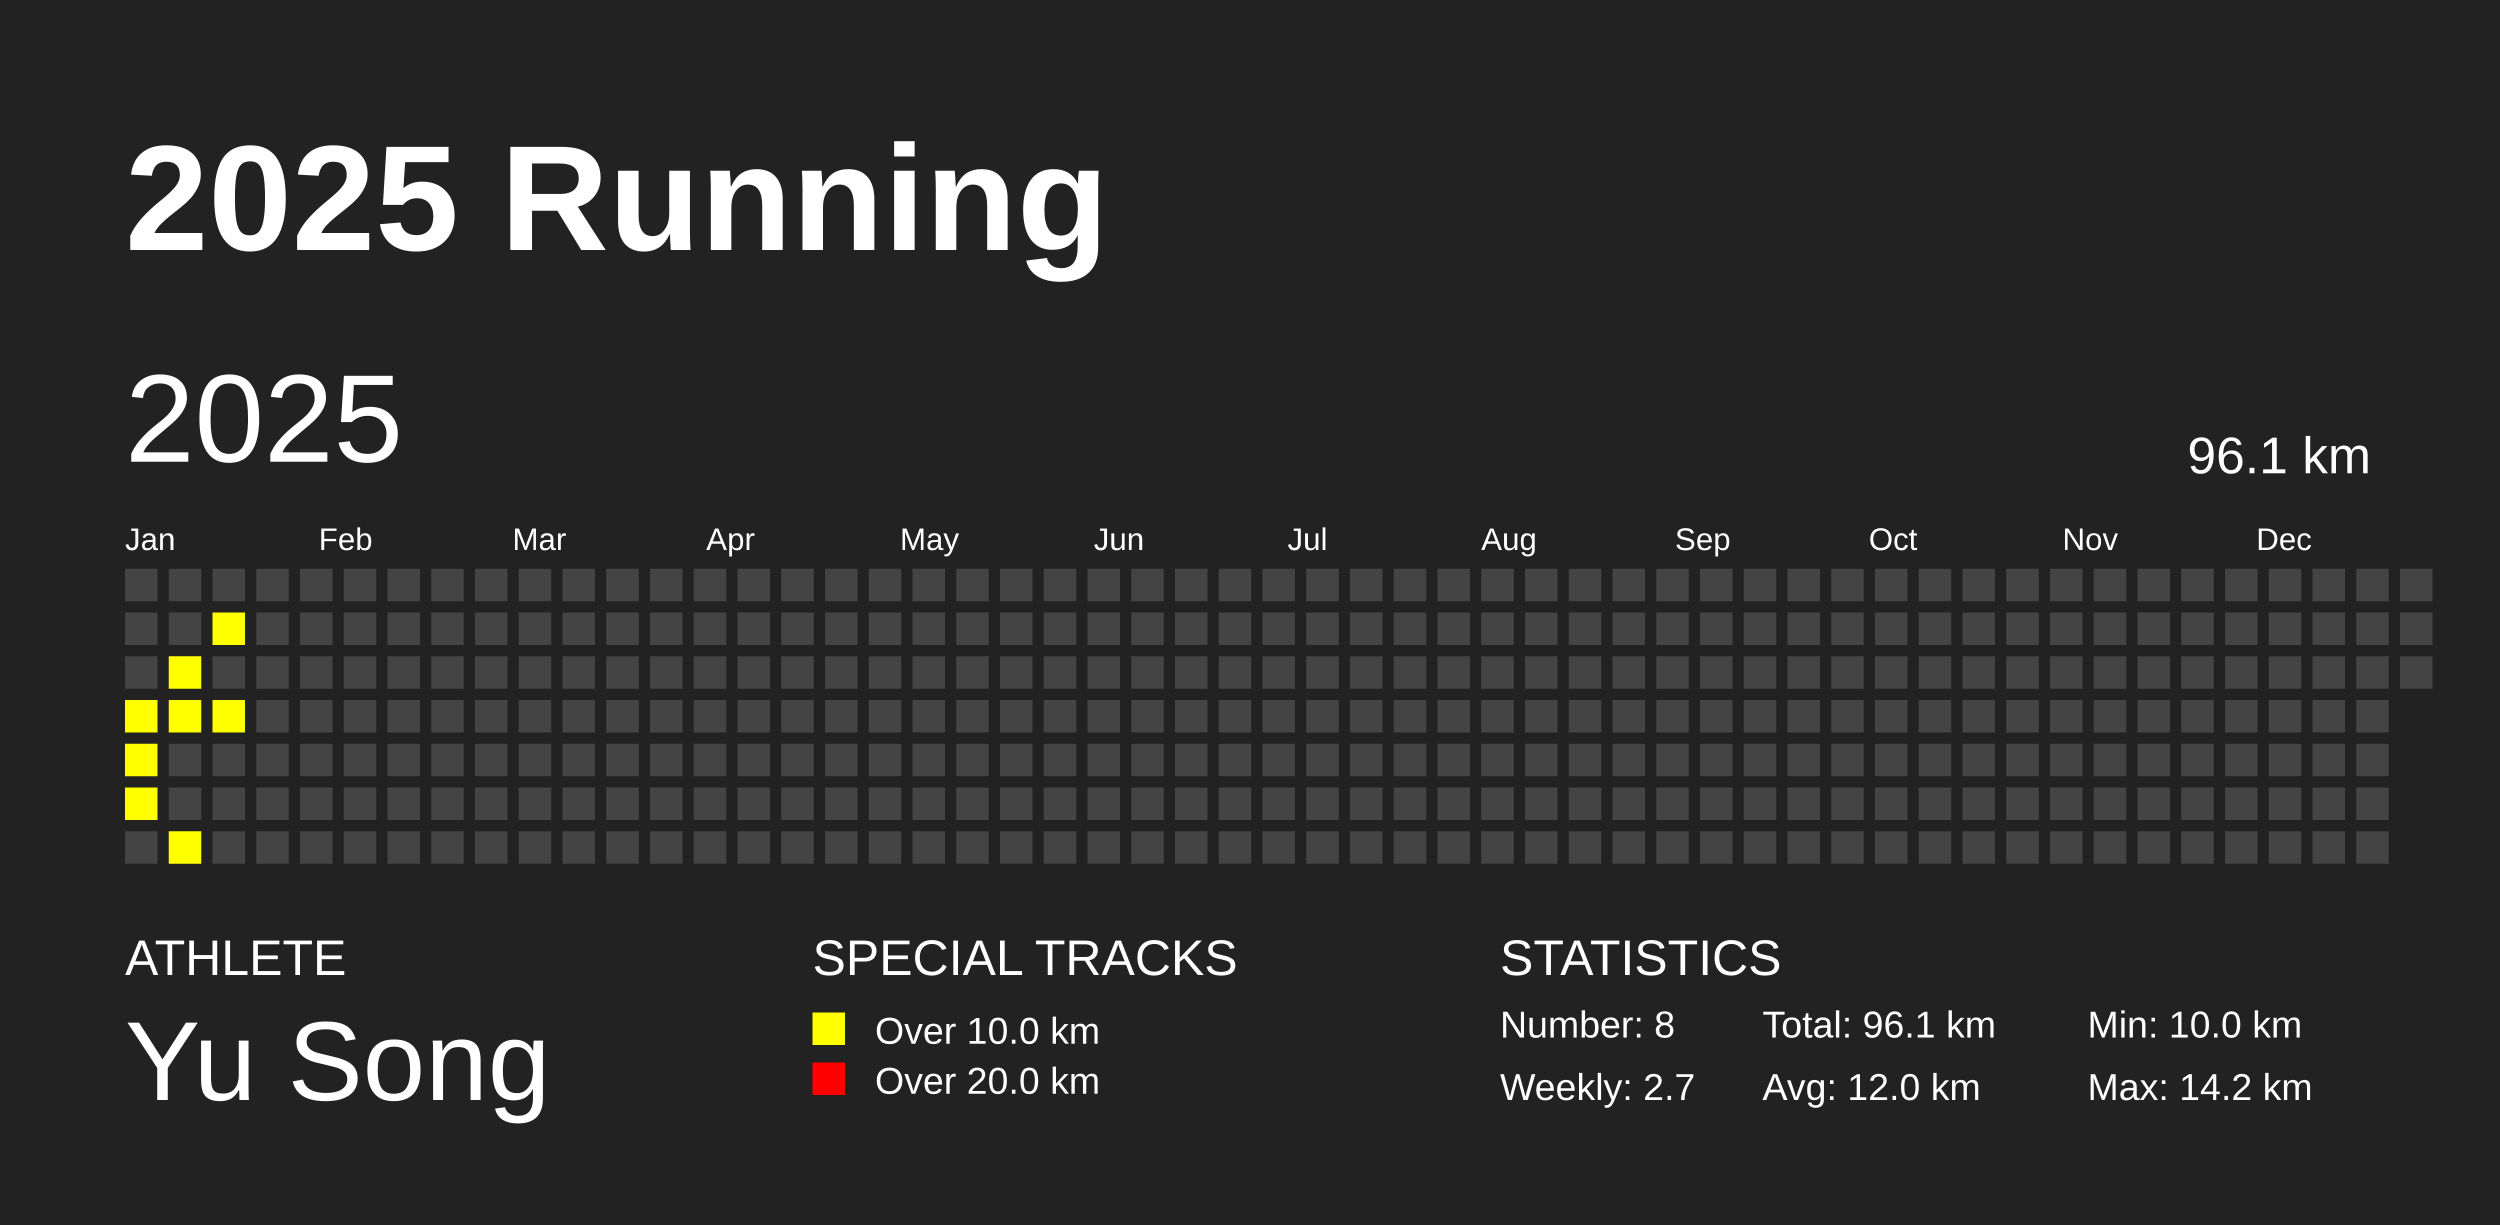
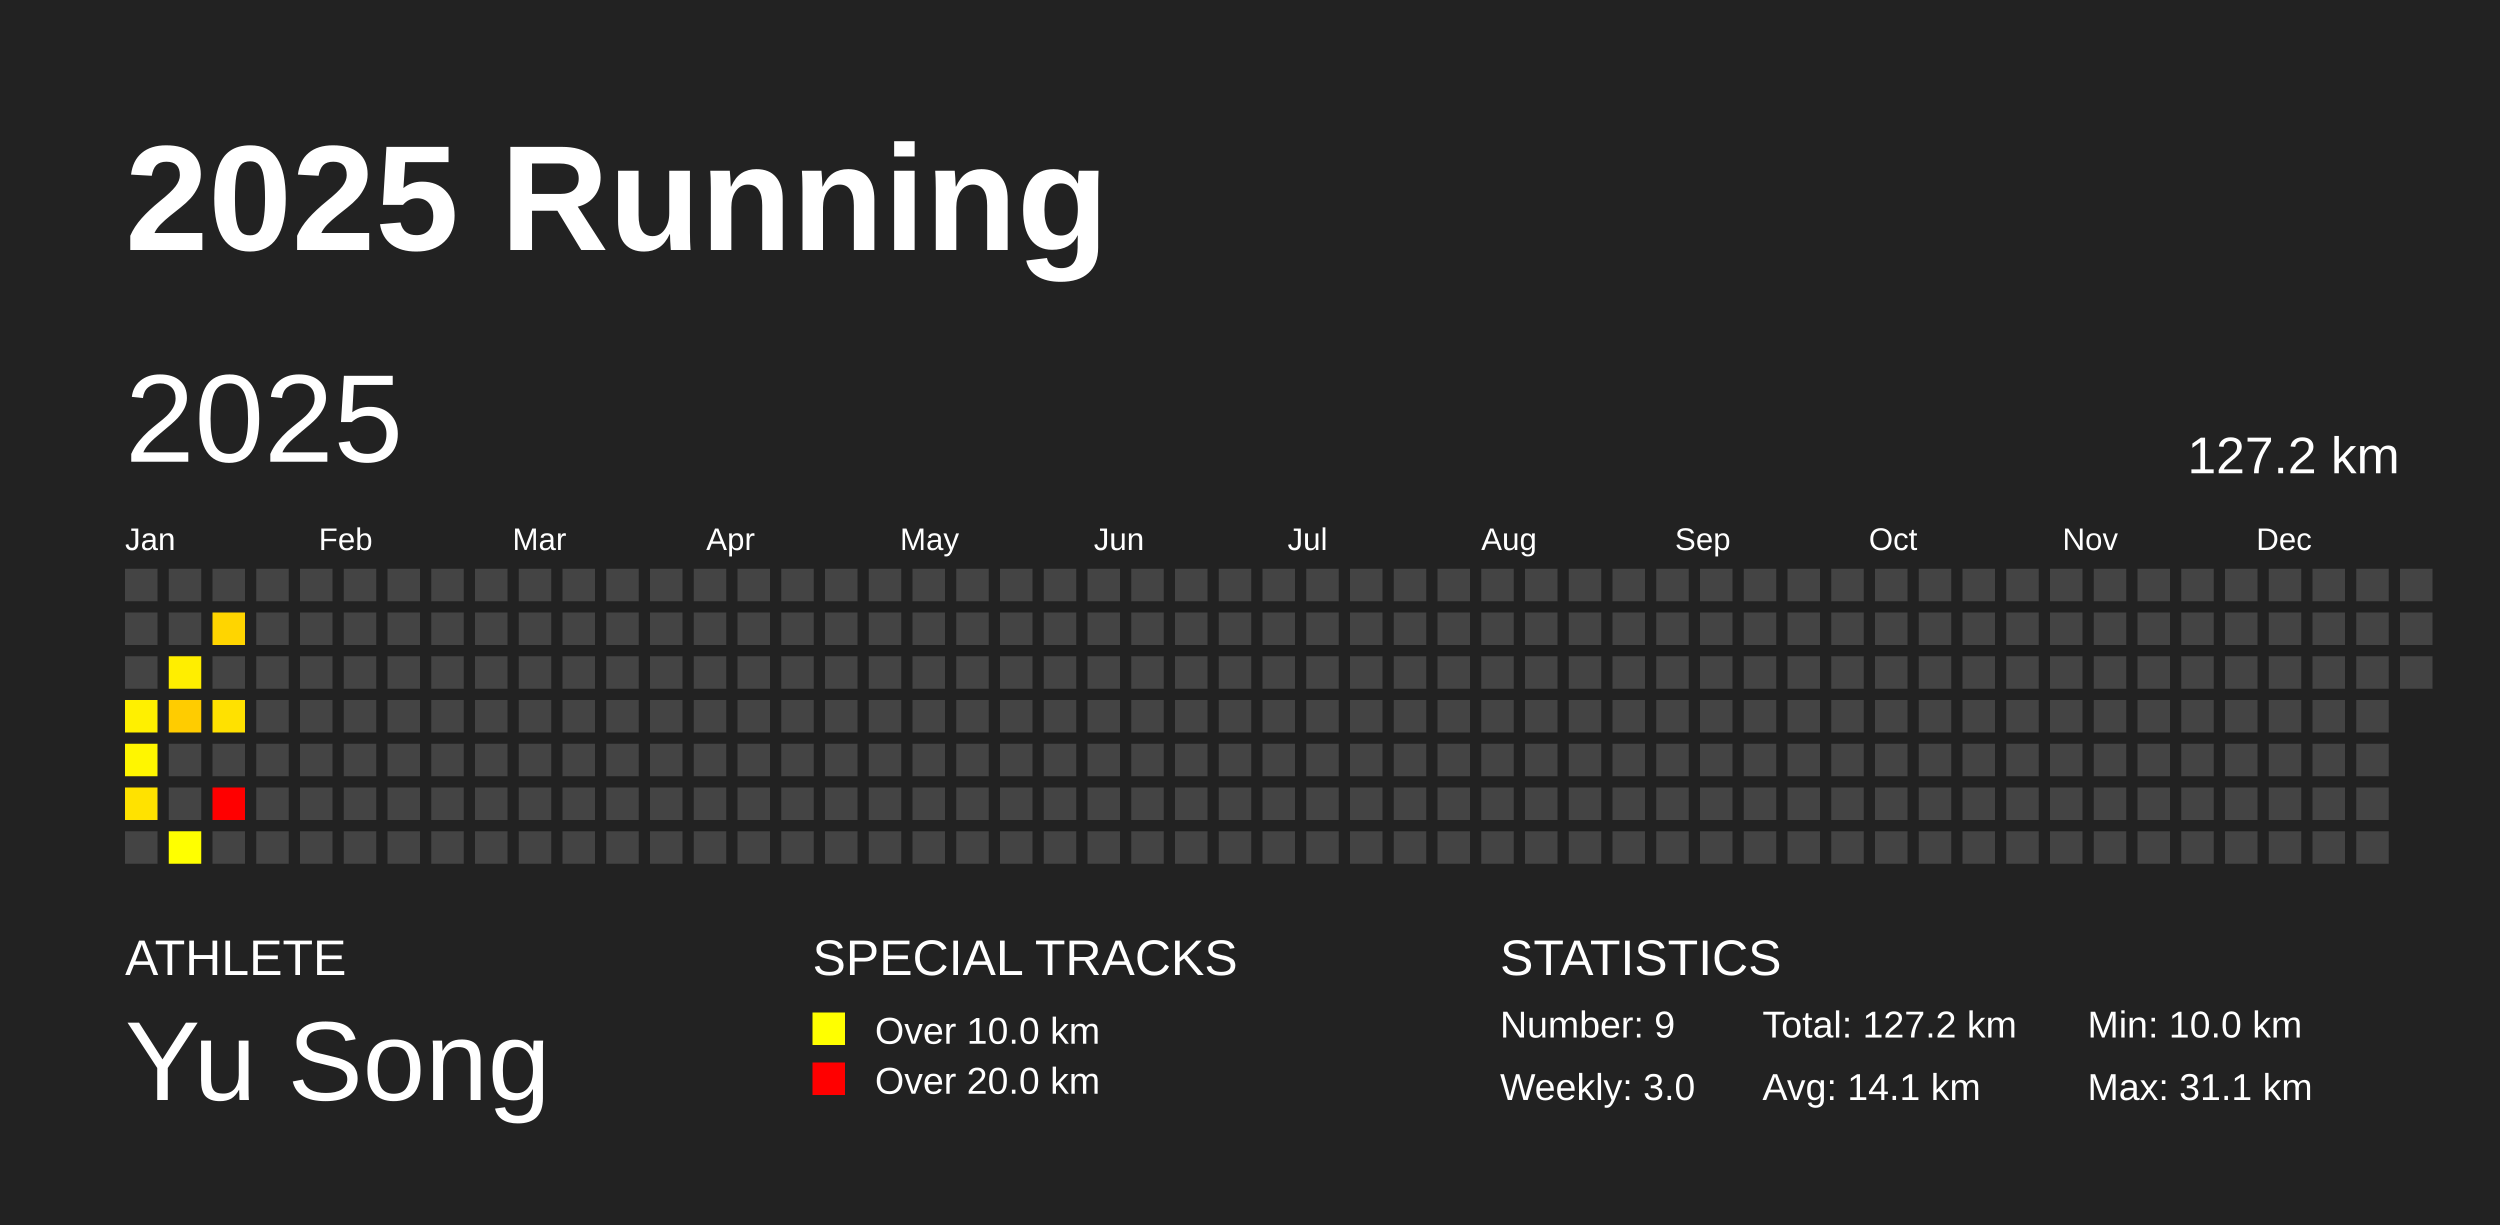
<svg xmlns="http://www.w3.org/2000/svg" baseProfile="full" height="98mm" version="1.1" viewBox="0,0,200,98" width="200mm">
  <defs />
  <rect fill="#222222" height="98" width="200" x="0" y="0" />
  <text fill="#FFFFFF" style="font-size:12px; font-family:Arial; font-weight:bold;" x="10" y="20">2025 Running</text>
  <text fill="#FFFFFF" style="font-size:4px; font-family:Arial" x="10" y="78">ATHLETE</text>
  <text fill="#FFFFFF" style="font-size:9px; font-family:Arial" x="10" y="88">Yu Song</text>
  <text fill="#FFFFFF" style="font-size:4px; font-family:Arial" x="65" y="78">SPECIAL TRACKS</text>
  <rect fill="yellow" height="2.6" width="2.6" x="65" y="81" />
  <text fill="#FFFFFF" style="font-size:3px; font-family:Arial" x="70" y="83.5">Over 10.0 km</text>
  <rect fill="red" height="2.6" width="2.6" x="65" y="85" />
  <text fill="#FFFFFF" style="font-size:3px; font-family:Arial" x="70" y="87.5">Over 20.0 km</text>
  <text fill="#FFFFFF" style="font-size:4px; font-family:Arial" x="120" y="78">STATISTICS</text>
-   <text fill="#FFFFFF" style="font-size:3px; font-family:Arial" x="120" y="83">Number: 8</text>
-   <text fill="#FFFFFF" style="font-size:3px; font-family:Arial" x="120" y="88">Weekly: 2.7</text>
-   <text fill="#FFFFFF" style="font-size:3px; font-family:Arial" x="141" y="83">Total: 96.1 km</text>
-   <text fill="#FFFFFF" style="font-size:3px; font-family:Arial" x="141" y="88">Avg: 12.0 km</text>
+   <text fill="#FFFFFF" style="font-size:3px; font-family:Arial" x="120" y="83">Number: 9</text>
+   <text fill="#FFFFFF" style="font-size:3px; font-family:Arial" x="120" y="88">Weekly: 3.0</text>
+   <text fill="#FFFFFF" style="font-size:3px; font-family:Arial" x="141" y="83">Total: 127.2 km</text>
+   <text fill="#FFFFFF" style="font-size:3px; font-family:Arial" x="141" y="88">Avg: 14.1 km</text>
  <text fill="#FFFFFF" style="font-size:3px; font-family:Arial" x="167" y="83">Min: 10.0 km</text>
-   <text fill="#FFFFFF" style="font-size:3px; font-family:Arial" x="167" y="88">Max: 14.2 km</text>
+   <text fill="#FFFFFF" style="font-size:3px; font-family:Arial" x="167" y="88">Max: 31.1 km</text>
  <text dominant-baseline="hanging" fill="#FFFFFF" style="font-size:10.0px; font-family:Arial;" x="10" y="30">2025</text>
-   <text dominant-baseline="hanging" fill="#FFFFFF" style="font-size:4.125px; font-family:Arial;" x="175" y="35">96.1 km</text>
+   <text dominant-baseline="hanging" fill="#FFFFFF" style="font-size:4.125px; font-family:Arial;" x="175" y="35">127.2 km</text>
  <text fill="#FFFFFF" style="font-size:2.5px; font-family:Arial" x="10.0" y="44">Jan</text>
  <text fill="#FFFFFF" style="font-size:2.5px; font-family:Arial" x="25.5" y="44">Feb</text>
  <text fill="#FFFFFF" style="font-size:2.5px; font-family:Arial" x="41.0" y="44">Mar</text>
  <text fill="#FFFFFF" style="font-size:2.5px; font-family:Arial" x="56.5" y="44">Apr</text>
  <text fill="#FFFFFF" style="font-size:2.5px; font-family:Arial" x="72.0" y="44">May</text>
  <text fill="#FFFFFF" style="font-size:2.5px; font-family:Arial" x="87.5" y="44">Jun</text>
  <text fill="#FFFFFF" style="font-size:2.5px; font-family:Arial" x="103.0" y="44">Jul</text>
  <text fill="#FFFFFF" style="font-size:2.5px; font-family:Arial" x="118.5" y="44">Aug</text>
  <text fill="#FFFFFF" style="font-size:2.5px; font-family:Arial" x="134.0" y="44">Sep</text>
  <text fill="#FFFFFF" style="font-size:2.5px; font-family:Arial" x="149.5" y="44">Oct</text>
  <text fill="#FFFFFF" style="font-size:2.5px; font-family:Arial" x="165.0" y="44">Nov</text>
  <text fill="#FFFFFF" style="font-size:2.5px; font-family:Arial" x="180.5" y="44">Dec</text>
  <rect fill="#444444" height="2.6" width="2.6" x="10.0" y="45.5" />
  <rect fill="#444444" height="2.6" width="2.6" x="10.0" y="49.0" />
  <rect fill="#444444" height="2.6" width="2.6" x="10.0" y="52.5" />
-   <rect fill="yellow" height="2.6" width="2.6" x="10.0" y="56.0" />
-   <rect fill="yellow" height="2.6" width="2.6" x="10.0" y="59.5" />
-   <rect fill="yellow" height="2.6" width="2.6" x="10.0" y="63.0" />
+   <rect fill="#fff000" height="2.6" width="2.6" x="10.0" y="56.0" />
+   <rect fill="#fff600" height="2.6" width="2.6" x="10.0" y="59.5" />
+   <rect fill="#ffe200" height="2.6" width="2.6" x="10.0" y="63.0" />
  <rect fill="#444444" height="2.6" width="2.6" x="10.0" y="66.5" />
  <rect fill="#444444" height="2.6" width="2.6" x="13.5" y="45.5" />
  <rect fill="#444444" height="2.6" width="2.6" x="13.5" y="49.0" />
-   <rect fill="yellow" height="2.6" width="2.6" x="13.5" y="52.5" />
-   <rect fill="yellow" height="2.6" width="2.6" x="13.5" y="56.0" />
+   <rect fill="#ffee00" height="2.6" width="2.6" x="13.5" y="52.5" />
+   <rect fill="#ffcc00" height="2.6" width="2.6" x="13.5" y="56.0" />
  <rect fill="#444444" height="2.6" width="2.6" x="13.5" y="59.5" />
  <rect fill="#444444" height="2.6" width="2.6" x="13.5" y="63.0" />
-   <rect fill="yellow" height="2.6" width="2.6" x="13.5" y="66.5" />
+   <rect fill="#ffff00" height="2.6" width="2.6" x="13.5" y="66.5" />
  <rect fill="#444444" height="2.6" width="2.6" x="17.0" y="45.5" />
-   <rect fill="yellow" height="2.6" width="2.6" x="17.0" y="49.0" />
+   <rect fill="#ffd500" height="2.6" width="2.6" x="17.0" y="49.0" />
  <rect fill="#444444" height="2.6" width="2.6" x="17.0" y="52.5" />
-   <rect fill="yellow" height="2.6" width="2.6" x="17.0" y="56.0" />
+   <rect fill="#ffe100" height="2.6" width="2.6" x="17.0" y="56.0" />
  <rect fill="#444444" height="2.6" width="2.6" x="17.0" y="59.5" />
-   <rect fill="#444444" height="2.6" width="2.6" x="17.0" y="63.0" />
+   <rect fill="red" height="2.6" width="2.6" x="17.0" y="63.0" />
  <rect fill="#444444" height="2.6" width="2.6" x="17.0" y="66.5" />
  <rect fill="#444444" height="2.6" width="2.6" x="20.5" y="45.5" />
  <rect fill="#444444" height="2.6" width="2.6" x="20.5" y="49.0" />
  <rect fill="#444444" height="2.6" width="2.6" x="20.5" y="52.5" />
  <rect fill="#444444" height="2.6" width="2.6" x="20.5" y="56.0" />
  <rect fill="#444444" height="2.6" width="2.6" x="20.5" y="59.5" />
  <rect fill="#444444" height="2.6" width="2.6" x="20.5" y="63.0" />
  <rect fill="#444444" height="2.6" width="2.6" x="20.5" y="66.5" />
  <rect fill="#444444" height="2.6" width="2.6" x="24.0" y="45.5" />
  <rect fill="#444444" height="2.6" width="2.6" x="24.0" y="49.0" />
  <rect fill="#444444" height="2.6" width="2.6" x="24.0" y="52.5" />
  <rect fill="#444444" height="2.6" width="2.6" x="24.0" y="56.0" />
  <rect fill="#444444" height="2.6" width="2.6" x="24.0" y="59.5" />
  <rect fill="#444444" height="2.6" width="2.6" x="24.0" y="63.0" />
  <rect fill="#444444" height="2.6" width="2.6" x="24.0" y="66.5" />
  <rect fill="#444444" height="2.6" width="2.6" x="27.5" y="45.5" />
  <rect fill="#444444" height="2.6" width="2.6" x="27.5" y="49.0" />
  <rect fill="#444444" height="2.6" width="2.6" x="27.5" y="52.5" />
  <rect fill="#444444" height="2.6" width="2.6" x="27.5" y="56.0" />
  <rect fill="#444444" height="2.6" width="2.6" x="27.5" y="59.5" />
  <rect fill="#444444" height="2.6" width="2.6" x="27.5" y="63.0" />
  <rect fill="#444444" height="2.6" width="2.6" x="27.5" y="66.5" />
  <rect fill="#444444" height="2.6" width="2.6" x="31.0" y="45.5" />
  <rect fill="#444444" height="2.6" width="2.6" x="31.0" y="49.0" />
  <rect fill="#444444" height="2.6" width="2.6" x="31.0" y="52.5" />
  <rect fill="#444444" height="2.6" width="2.6" x="31.0" y="56.0" />
  <rect fill="#444444" height="2.6" width="2.6" x="31.0" y="59.5" />
  <rect fill="#444444" height="2.6" width="2.6" x="31.0" y="63.0" />
  <rect fill="#444444" height="2.6" width="2.6" x="31.0" y="66.5" />
  <rect fill="#444444" height="2.6" width="2.6" x="34.5" y="45.5" />
  <rect fill="#444444" height="2.6" width="2.6" x="34.5" y="49.0" />
  <rect fill="#444444" height="2.6" width="2.6" x="34.5" y="52.5" />
  <rect fill="#444444" height="2.6" width="2.6" x="34.5" y="56.0" />
  <rect fill="#444444" height="2.6" width="2.6" x="34.5" y="59.5" />
  <rect fill="#444444" height="2.6" width="2.6" x="34.5" y="63.0" />
  <rect fill="#444444" height="2.6" width="2.6" x="34.5" y="66.5" />
  <rect fill="#444444" height="2.6" width="2.6" x="38.0" y="45.5" />
  <rect fill="#444444" height="2.6" width="2.6" x="38.0" y="49.0" />
  <rect fill="#444444" height="2.6" width="2.6" x="38.0" y="52.5" />
  <rect fill="#444444" height="2.6" width="2.6" x="38.0" y="56.0" />
  <rect fill="#444444" height="2.6" width="2.6" x="38.0" y="59.5" />
  <rect fill="#444444" height="2.6" width="2.6" x="38.0" y="63.0" />
  <rect fill="#444444" height="2.6" width="2.6" x="38.0" y="66.5" />
  <rect fill="#444444" height="2.6" width="2.6" x="41.5" y="45.5" />
  <rect fill="#444444" height="2.6" width="2.6" x="41.5" y="49.0" />
  <rect fill="#444444" height="2.6" width="2.6" x="41.5" y="52.5" />
  <rect fill="#444444" height="2.6" width="2.6" x="41.5" y="56.0" />
  <rect fill="#444444" height="2.6" width="2.6" x="41.5" y="59.5" />
  <rect fill="#444444" height="2.6" width="2.6" x="41.5" y="63.0" />
  <rect fill="#444444" height="2.6" width="2.6" x="41.5" y="66.5" />
  <rect fill="#444444" height="2.6" width="2.6" x="45.0" y="45.5" />
  <rect fill="#444444" height="2.6" width="2.6" x="45.0" y="49.0" />
  <rect fill="#444444" height="2.6" width="2.6" x="45.0" y="52.5" />
  <rect fill="#444444" height="2.6" width="2.6" x="45.0" y="56.0" />
  <rect fill="#444444" height="2.6" width="2.6" x="45.0" y="59.5" />
  <rect fill="#444444" height="2.6" width="2.6" x="45.0" y="63.0" />
  <rect fill="#444444" height="2.6" width="2.6" x="45.0" y="66.5" />
  <rect fill="#444444" height="2.6" width="2.6" x="48.5" y="45.5" />
  <rect fill="#444444" height="2.6" width="2.6" x="48.5" y="49.0" />
  <rect fill="#444444" height="2.6" width="2.6" x="48.5" y="52.5" />
  <rect fill="#444444" height="2.6" width="2.6" x="48.5" y="56.0" />
  <rect fill="#444444" height="2.6" width="2.6" x="48.5" y="59.5" />
  <rect fill="#444444" height="2.6" width="2.6" x="48.5" y="63.0" />
  <rect fill="#444444" height="2.6" width="2.6" x="48.5" y="66.5" />
  <rect fill="#444444" height="2.6" width="2.6" x="52.0" y="45.5" />
  <rect fill="#444444" height="2.6" width="2.6" x="52.0" y="49.0" />
  <rect fill="#444444" height="2.6" width="2.6" x="52.0" y="52.5" />
  <rect fill="#444444" height="2.6" width="2.6" x="52.0" y="56.0" />
  <rect fill="#444444" height="2.6" width="2.6" x="52.0" y="59.5" />
  <rect fill="#444444" height="2.6" width="2.6" x="52.0" y="63.0" />
  <rect fill="#444444" height="2.6" width="2.6" x="52.0" y="66.5" />
  <rect fill="#444444" height="2.6" width="2.6" x="55.5" y="45.5" />
  <rect fill="#444444" height="2.6" width="2.6" x="55.5" y="49.0" />
  <rect fill="#444444" height="2.6" width="2.6" x="55.5" y="52.5" />
  <rect fill="#444444" height="2.6" width="2.6" x="55.5" y="56.0" />
  <rect fill="#444444" height="2.6" width="2.6" x="55.5" y="59.5" />
  <rect fill="#444444" height="2.6" width="2.6" x="55.5" y="63.0" />
  <rect fill="#444444" height="2.6" width="2.6" x="55.5" y="66.5" />
  <rect fill="#444444" height="2.6" width="2.6" x="59.0" y="45.5" />
  <rect fill="#444444" height="2.6" width="2.6" x="59.0" y="49.0" />
  <rect fill="#444444" height="2.6" width="2.6" x="59.0" y="52.5" />
  <rect fill="#444444" height="2.6" width="2.6" x="59.0" y="56.0" />
  <rect fill="#444444" height="2.6" width="2.6" x="59.0" y="59.5" />
  <rect fill="#444444" height="2.6" width="2.6" x="59.0" y="63.0" />
  <rect fill="#444444" height="2.6" width="2.6" x="59.0" y="66.5" />
  <rect fill="#444444" height="2.6" width="2.6" x="62.5" y="45.5" />
  <rect fill="#444444" height="2.6" width="2.6" x="62.5" y="49.0" />
  <rect fill="#444444" height="2.6" width="2.6" x="62.5" y="52.5" />
  <rect fill="#444444" height="2.6" width="2.6" x="62.5" y="56.0" />
  <rect fill="#444444" height="2.6" width="2.6" x="62.5" y="59.5" />
  <rect fill="#444444" height="2.6" width="2.6" x="62.5" y="63.0" />
  <rect fill="#444444" height="2.6" width="2.6" x="62.5" y="66.5" />
  <rect fill="#444444" height="2.6" width="2.6" x="66.0" y="45.5" />
  <rect fill="#444444" height="2.6" width="2.6" x="66.0" y="49.0" />
  <rect fill="#444444" height="2.6" width="2.6" x="66.0" y="52.5" />
  <rect fill="#444444" height="2.6" width="2.6" x="66.0" y="56.0" />
  <rect fill="#444444" height="2.6" width="2.6" x="66.0" y="59.5" />
  <rect fill="#444444" height="2.6" width="2.6" x="66.0" y="63.0" />
  <rect fill="#444444" height="2.6" width="2.6" x="66.0" y="66.5" />
  <rect fill="#444444" height="2.6" width="2.6" x="69.5" y="45.5" />
  <rect fill="#444444" height="2.6" width="2.6" x="69.5" y="49.0" />
  <rect fill="#444444" height="2.6" width="2.6" x="69.5" y="52.5" />
  <rect fill="#444444" height="2.6" width="2.6" x="69.5" y="56.0" />
  <rect fill="#444444" height="2.6" width="2.6" x="69.5" y="59.5" />
  <rect fill="#444444" height="2.6" width="2.6" x="69.5" y="63.0" />
  <rect fill="#444444" height="2.6" width="2.6" x="69.5" y="66.5" />
  <rect fill="#444444" height="2.6" width="2.6" x="73.0" y="45.5" />
  <rect fill="#444444" height="2.6" width="2.6" x="73.0" y="49.0" />
  <rect fill="#444444" height="2.6" width="2.6" x="73.0" y="52.5" />
  <rect fill="#444444" height="2.6" width="2.6" x="73.0" y="56.0" />
  <rect fill="#444444" height="2.6" width="2.6" x="73.0" y="59.5" />
  <rect fill="#444444" height="2.6" width="2.6" x="73.0" y="63.0" />
  <rect fill="#444444" height="2.6" width="2.6" x="73.0" y="66.5" />
  <rect fill="#444444" height="2.6" width="2.6" x="76.5" y="45.5" />
  <rect fill="#444444" height="2.6" width="2.6" x="76.5" y="49.0" />
  <rect fill="#444444" height="2.6" width="2.6" x="76.5" y="52.5" />
  <rect fill="#444444" height="2.6" width="2.6" x="76.5" y="56.0" />
  <rect fill="#444444" height="2.6" width="2.6" x="76.5" y="59.5" />
  <rect fill="#444444" height="2.6" width="2.6" x="76.5" y="63.0" />
  <rect fill="#444444" height="2.6" width="2.6" x="76.5" y="66.5" />
  <rect fill="#444444" height="2.6" width="2.6" x="80.0" y="45.5" />
  <rect fill="#444444" height="2.6" width="2.6" x="80.0" y="49.0" />
  <rect fill="#444444" height="2.6" width="2.6" x="80.0" y="52.5" />
  <rect fill="#444444" height="2.6" width="2.6" x="80.0" y="56.0" />
  <rect fill="#444444" height="2.6" width="2.6" x="80.0" y="59.5" />
  <rect fill="#444444" height="2.6" width="2.6" x="80.0" y="63.0" />
  <rect fill="#444444" height="2.6" width="2.6" x="80.0" y="66.5" />
  <rect fill="#444444" height="2.6" width="2.6" x="83.5" y="45.5" />
  <rect fill="#444444" height="2.6" width="2.6" x="83.5" y="49.0" />
  <rect fill="#444444" height="2.6" width="2.6" x="83.5" y="52.5" />
  <rect fill="#444444" height="2.6" width="2.6" x="83.5" y="56.0" />
  <rect fill="#444444" height="2.6" width="2.6" x="83.5" y="59.5" />
  <rect fill="#444444" height="2.6" width="2.6" x="83.5" y="63.0" />
  <rect fill="#444444" height="2.6" width="2.6" x="83.5" y="66.5" />
  <rect fill="#444444" height="2.6" width="2.6" x="87.0" y="45.5" />
  <rect fill="#444444" height="2.6" width="2.6" x="87.0" y="49.0" />
  <rect fill="#444444" height="2.6" width="2.6" x="87.0" y="52.5" />
  <rect fill="#444444" height="2.6" width="2.6" x="87.0" y="56.0" />
  <rect fill="#444444" height="2.6" width="2.6" x="87.0" y="59.5" />
  <rect fill="#444444" height="2.6" width="2.6" x="87.0" y="63.0" />
  <rect fill="#444444" height="2.6" width="2.6" x="87.0" y="66.5" />
  <rect fill="#444444" height="2.6" width="2.6" x="90.5" y="45.5" />
  <rect fill="#444444" height="2.6" width="2.6" x="90.5" y="49.0" />
  <rect fill="#444444" height="2.6" width="2.6" x="90.5" y="52.5" />
  <rect fill="#444444" height="2.6" width="2.6" x="90.5" y="56.0" />
  <rect fill="#444444" height="2.6" width="2.6" x="90.5" y="59.5" />
  <rect fill="#444444" height="2.6" width="2.6" x="90.5" y="63.0" />
  <rect fill="#444444" height="2.6" width="2.6" x="90.5" y="66.5" />
  <rect fill="#444444" height="2.6" width="2.6" x="94.0" y="45.5" />
  <rect fill="#444444" height="2.6" width="2.6" x="94.0" y="49.0" />
  <rect fill="#444444" height="2.6" width="2.6" x="94.0" y="52.5" />
  <rect fill="#444444" height="2.6" width="2.6" x="94.0" y="56.0" />
  <rect fill="#444444" height="2.6" width="2.6" x="94.0" y="59.5" />
  <rect fill="#444444" height="2.6" width="2.6" x="94.0" y="63.0" />
  <rect fill="#444444" height="2.6" width="2.6" x="94.0" y="66.5" />
  <rect fill="#444444" height="2.6" width="2.6" x="97.5" y="45.5" />
  <rect fill="#444444" height="2.6" width="2.6" x="97.5" y="49.0" />
  <rect fill="#444444" height="2.6" width="2.6" x="97.5" y="52.5" />
  <rect fill="#444444" height="2.6" width="2.6" x="97.5" y="56.0" />
  <rect fill="#444444" height="2.6" width="2.6" x="97.5" y="59.5" />
  <rect fill="#444444" height="2.6" width="2.6" x="97.5" y="63.0" />
  <rect fill="#444444" height="2.6" width="2.6" x="97.5" y="66.5" />
  <rect fill="#444444" height="2.6" width="2.6" x="101.0" y="45.5" />
  <rect fill="#444444" height="2.6" width="2.6" x="101.0" y="49.0" />
  <rect fill="#444444" height="2.6" width="2.6" x="101.0" y="52.5" />
  <rect fill="#444444" height="2.6" width="2.6" x="101.0" y="56.0" />
  <rect fill="#444444" height="2.6" width="2.6" x="101.0" y="59.5" />
  <rect fill="#444444" height="2.6" width="2.6" x="101.0" y="63.0" />
  <rect fill="#444444" height="2.6" width="2.6" x="101.0" y="66.5" />
  <rect fill="#444444" height="2.6" width="2.6" x="104.5" y="45.5" />
  <rect fill="#444444" height="2.6" width="2.6" x="104.5" y="49.0" />
  <rect fill="#444444" height="2.6" width="2.6" x="104.5" y="52.5" />
  <rect fill="#444444" height="2.6" width="2.6" x="104.5" y="56.0" />
  <rect fill="#444444" height="2.6" width="2.6" x="104.5" y="59.5" />
  <rect fill="#444444" height="2.6" width="2.6" x="104.5" y="63.0" />
  <rect fill="#444444" height="2.6" width="2.6" x="104.5" y="66.5" />
  <rect fill="#444444" height="2.6" width="2.6" x="108.0" y="45.5" />
  <rect fill="#444444" height="2.6" width="2.6" x="108.0" y="49.0" />
  <rect fill="#444444" height="2.6" width="2.6" x="108.0" y="52.5" />
  <rect fill="#444444" height="2.6" width="2.6" x="108.0" y="56.0" />
  <rect fill="#444444" height="2.6" width="2.6" x="108.0" y="59.5" />
  <rect fill="#444444" height="2.6" width="2.6" x="108.0" y="63.0" />
  <rect fill="#444444" height="2.6" width="2.6" x="108.0" y="66.5" />
  <rect fill="#444444" height="2.6" width="2.6" x="111.5" y="45.5" />
  <rect fill="#444444" height="2.6" width="2.6" x="111.5" y="49.0" />
  <rect fill="#444444" height="2.6" width="2.6" x="111.5" y="52.5" />
  <rect fill="#444444" height="2.6" width="2.6" x="111.5" y="56.0" />
  <rect fill="#444444" height="2.6" width="2.6" x="111.5" y="59.5" />
  <rect fill="#444444" height="2.6" width="2.6" x="111.5" y="63.0" />
  <rect fill="#444444" height="2.6" width="2.6" x="111.5" y="66.5" />
  <rect fill="#444444" height="2.6" width="2.6" x="115.0" y="45.5" />
  <rect fill="#444444" height="2.6" width="2.6" x="115.0" y="49.0" />
  <rect fill="#444444" height="2.6" width="2.6" x="115.0" y="52.5" />
  <rect fill="#444444" height="2.6" width="2.6" x="115.0" y="56.0" />
  <rect fill="#444444" height="2.6" width="2.6" x="115.0" y="59.5" />
  <rect fill="#444444" height="2.6" width="2.6" x="115.0" y="63.0" />
  <rect fill="#444444" height="2.6" width="2.6" x="115.0" y="66.5" />
  <rect fill="#444444" height="2.6" width="2.6" x="118.5" y="45.5" />
  <rect fill="#444444" height="2.6" width="2.6" x="118.5" y="49.0" />
  <rect fill="#444444" height="2.6" width="2.6" x="118.5" y="52.5" />
  <rect fill="#444444" height="2.6" width="2.6" x="118.5" y="56.0" />
  <rect fill="#444444" height="2.6" width="2.6" x="118.5" y="59.5" />
  <rect fill="#444444" height="2.6" width="2.6" x="118.5" y="63.0" />
  <rect fill="#444444" height="2.6" width="2.6" x="118.5" y="66.5" />
  <rect fill="#444444" height="2.6" width="2.6" x="122.0" y="45.5" />
  <rect fill="#444444" height="2.6" width="2.6" x="122.0" y="49.0" />
  <rect fill="#444444" height="2.6" width="2.6" x="122.0" y="52.5" />
  <rect fill="#444444" height="2.6" width="2.6" x="122.0" y="56.0" />
  <rect fill="#444444" height="2.6" width="2.6" x="122.0" y="59.5" />
  <rect fill="#444444" height="2.6" width="2.6" x="122.0" y="63.0" />
  <rect fill="#444444" height="2.6" width="2.6" x="122.0" y="66.5" />
  <rect fill="#444444" height="2.6" width="2.6" x="125.5" y="45.5" />
  <rect fill="#444444" height="2.6" width="2.6" x="125.5" y="49.0" />
  <rect fill="#444444" height="2.6" width="2.6" x="125.5" y="52.5" />
  <rect fill="#444444" height="2.6" width="2.6" x="125.5" y="56.0" />
  <rect fill="#444444" height="2.6" width="2.6" x="125.5" y="59.5" />
  <rect fill="#444444" height="2.6" width="2.6" x="125.5" y="63.0" />
  <rect fill="#444444" height="2.6" width="2.6" x="125.5" y="66.5" />
  <rect fill="#444444" height="2.6" width="2.6" x="129.0" y="45.5" />
  <rect fill="#444444" height="2.6" width="2.6" x="129.0" y="49.0" />
  <rect fill="#444444" height="2.6" width="2.6" x="129.0" y="52.5" />
  <rect fill="#444444" height="2.6" width="2.6" x="129.0" y="56.0" />
  <rect fill="#444444" height="2.6" width="2.6" x="129.0" y="59.5" />
  <rect fill="#444444" height="2.6" width="2.6" x="129.0" y="63.0" />
  <rect fill="#444444" height="2.6" width="2.6" x="129.0" y="66.5" />
  <rect fill="#444444" height="2.6" width="2.6" x="132.5" y="45.5" />
  <rect fill="#444444" height="2.6" width="2.6" x="132.5" y="49.0" />
  <rect fill="#444444" height="2.6" width="2.6" x="132.5" y="52.5" />
  <rect fill="#444444" height="2.6" width="2.6" x="132.5" y="56.0" />
  <rect fill="#444444" height="2.6" width="2.6" x="132.5" y="59.5" />
  <rect fill="#444444" height="2.6" width="2.6" x="132.5" y="63.0" />
  <rect fill="#444444" height="2.6" width="2.6" x="132.5" y="66.5" />
  <rect fill="#444444" height="2.6" width="2.6" x="136.0" y="45.5" />
  <rect fill="#444444" height="2.6" width="2.6" x="136.0" y="49.0" />
  <rect fill="#444444" height="2.6" width="2.6" x="136.0" y="52.5" />
  <rect fill="#444444" height="2.6" width="2.6" x="136.0" y="56.0" />
  <rect fill="#444444" height="2.6" width="2.6" x="136.0" y="59.5" />
  <rect fill="#444444" height="2.6" width="2.6" x="136.0" y="63.0" />
  <rect fill="#444444" height="2.6" width="2.6" x="136.0" y="66.5" />
  <rect fill="#444444" height="2.6" width="2.6" x="139.5" y="45.5" />
  <rect fill="#444444" height="2.6" width="2.6" x="139.5" y="49.0" />
  <rect fill="#444444" height="2.6" width="2.6" x="139.5" y="52.5" />
  <rect fill="#444444" height="2.6" width="2.6" x="139.5" y="56.0" />
  <rect fill="#444444" height="2.6" width="2.6" x="139.5" y="59.5" />
  <rect fill="#444444" height="2.6" width="2.6" x="139.5" y="63.0" />
  <rect fill="#444444" height="2.6" width="2.6" x="139.5" y="66.5" />
  <rect fill="#444444" height="2.6" width="2.6" x="143.0" y="45.5" />
  <rect fill="#444444" height="2.6" width="2.6" x="143.0" y="49.0" />
  <rect fill="#444444" height="2.6" width="2.6" x="143.0" y="52.5" />
  <rect fill="#444444" height="2.6" width="2.6" x="143.0" y="56.0" />
  <rect fill="#444444" height="2.6" width="2.6" x="143.0" y="59.5" />
  <rect fill="#444444" height="2.6" width="2.6" x="143.0" y="63.0" />
  <rect fill="#444444" height="2.6" width="2.6" x="143.0" y="66.5" />
  <rect fill="#444444" height="2.6" width="2.6" x="146.5" y="45.5" />
  <rect fill="#444444" height="2.6" width="2.6" x="146.5" y="49.0" />
  <rect fill="#444444" height="2.6" width="2.6" x="146.5" y="52.5" />
  <rect fill="#444444" height="2.6" width="2.6" x="146.5" y="56.0" />
  <rect fill="#444444" height="2.6" width="2.6" x="146.5" y="59.5" />
  <rect fill="#444444" height="2.6" width="2.6" x="146.5" y="63.0" />
  <rect fill="#444444" height="2.6" width="2.6" x="146.5" y="66.5" />
  <rect fill="#444444" height="2.6" width="2.6" x="150.0" y="45.5" />
  <rect fill="#444444" height="2.6" width="2.6" x="150.0" y="49.0" />
  <rect fill="#444444" height="2.6" width="2.6" x="150.0" y="52.5" />
  <rect fill="#444444" height="2.6" width="2.6" x="150.0" y="56.0" />
  <rect fill="#444444" height="2.6" width="2.6" x="150.0" y="59.5" />
  <rect fill="#444444" height="2.6" width="2.6" x="150.0" y="63.0" />
  <rect fill="#444444" height="2.6" width="2.6" x="150.0" y="66.5" />
  <rect fill="#444444" height="2.6" width="2.6" x="153.5" y="45.5" />
  <rect fill="#444444" height="2.6" width="2.6" x="153.5" y="49.0" />
  <rect fill="#444444" height="2.6" width="2.6" x="153.5" y="52.5" />
  <rect fill="#444444" height="2.6" width="2.6" x="153.5" y="56.0" />
  <rect fill="#444444" height="2.6" width="2.6" x="153.5" y="59.5" />
  <rect fill="#444444" height="2.6" width="2.6" x="153.5" y="63.0" />
  <rect fill="#444444" height="2.6" width="2.6" x="153.5" y="66.5" />
  <rect fill="#444444" height="2.6" width="2.6" x="157.0" y="45.5" />
  <rect fill="#444444" height="2.6" width="2.6" x="157.0" y="49.0" />
  <rect fill="#444444" height="2.6" width="2.6" x="157.0" y="52.5" />
  <rect fill="#444444" height="2.6" width="2.6" x="157.0" y="56.0" />
  <rect fill="#444444" height="2.6" width="2.6" x="157.0" y="59.5" />
  <rect fill="#444444" height="2.6" width="2.6" x="157.0" y="63.0" />
  <rect fill="#444444" height="2.6" width="2.6" x="157.0" y="66.5" />
  <rect fill="#444444" height="2.6" width="2.6" x="160.5" y="45.5" />
  <rect fill="#444444" height="2.6" width="2.6" x="160.5" y="49.0" />
  <rect fill="#444444" height="2.6" width="2.6" x="160.5" y="52.5" />
  <rect fill="#444444" height="2.6" width="2.6" x="160.5" y="56.0" />
  <rect fill="#444444" height="2.6" width="2.6" x="160.5" y="59.5" />
  <rect fill="#444444" height="2.6" width="2.6" x="160.5" y="63.0" />
  <rect fill="#444444" height="2.6" width="2.6" x="160.5" y="66.5" />
  <rect fill="#444444" height="2.6" width="2.6" x="164.0" y="45.5" />
  <rect fill="#444444" height="2.6" width="2.6" x="164.0" y="49.0" />
  <rect fill="#444444" height="2.6" width="2.6" x="164.0" y="52.5" />
  <rect fill="#444444" height="2.6" width="2.6" x="164.0" y="56.0" />
  <rect fill="#444444" height="2.6" width="2.6" x="164.0" y="59.5" />
  <rect fill="#444444" height="2.6" width="2.6" x="164.0" y="63.0" />
  <rect fill="#444444" height="2.6" width="2.6" x="164.0" y="66.5" />
  <rect fill="#444444" height="2.6" width="2.6" x="167.5" y="45.5" />
  <rect fill="#444444" height="2.6" width="2.6" x="167.5" y="49.0" />
  <rect fill="#444444" height="2.6" width="2.6" x="167.5" y="52.5" />
  <rect fill="#444444" height="2.6" width="2.6" x="167.5" y="56.0" />
  <rect fill="#444444" height="2.6" width="2.6" x="167.5" y="59.5" />
  <rect fill="#444444" height="2.6" width="2.6" x="167.5" y="63.0" />
  <rect fill="#444444" height="2.6" width="2.6" x="167.5" y="66.5" />
  <rect fill="#444444" height="2.6" width="2.6" x="171.0" y="45.5" />
  <rect fill="#444444" height="2.6" width="2.6" x="171.0" y="49.0" />
  <rect fill="#444444" height="2.6" width="2.6" x="171.0" y="52.5" />
  <rect fill="#444444" height="2.6" width="2.6" x="171.0" y="56.0" />
  <rect fill="#444444" height="2.6" width="2.6" x="171.0" y="59.5" />
  <rect fill="#444444" height="2.6" width="2.6" x="171.0" y="63.0" />
  <rect fill="#444444" height="2.6" width="2.6" x="171.0" y="66.5" />
  <rect fill="#444444" height="2.6" width="2.6" x="174.5" y="45.5" />
  <rect fill="#444444" height="2.6" width="2.6" x="174.5" y="49.0" />
  <rect fill="#444444" height="2.6" width="2.6" x="174.5" y="52.5" />
  <rect fill="#444444" height="2.6" width="2.6" x="174.5" y="56.0" />
  <rect fill="#444444" height="2.6" width="2.6" x="174.5" y="59.5" />
  <rect fill="#444444" height="2.6" width="2.6" x="174.5" y="63.0" />
  <rect fill="#444444" height="2.6" width="2.6" x="174.5" y="66.5" />
  <rect fill="#444444" height="2.6" width="2.6" x="178.0" y="45.5" />
  <rect fill="#444444" height="2.6" width="2.6" x="178.0" y="49.0" />
  <rect fill="#444444" height="2.6" width="2.6" x="178.0" y="52.5" />
  <rect fill="#444444" height="2.6" width="2.6" x="178.0" y="56.0" />
  <rect fill="#444444" height="2.6" width="2.6" x="178.0" y="59.5" />
  <rect fill="#444444" height="2.6" width="2.6" x="178.0" y="63.0" />
  <rect fill="#444444" height="2.6" width="2.6" x="178.0" y="66.5" />
  <rect fill="#444444" height="2.6" width="2.6" x="181.5" y="45.5" />
  <rect fill="#444444" height="2.6" width="2.6" x="181.5" y="49.0" />
  <rect fill="#444444" height="2.6" width="2.6" x="181.5" y="52.5" />
  <rect fill="#444444" height="2.6" width="2.6" x="181.5" y="56.0" />
  <rect fill="#444444" height="2.6" width="2.6" x="181.5" y="59.5" />
  <rect fill="#444444" height="2.6" width="2.6" x="181.5" y="63.0" />
  <rect fill="#444444" height="2.6" width="2.6" x="181.5" y="66.5" />
  <rect fill="#444444" height="2.6" width="2.6" x="185.0" y="45.5" />
  <rect fill="#444444" height="2.6" width="2.6" x="185.0" y="49.0" />
  <rect fill="#444444" height="2.6" width="2.6" x="185.0" y="52.5" />
  <rect fill="#444444" height="2.6" width="2.6" x="185.0" y="56.0" />
  <rect fill="#444444" height="2.6" width="2.6" x="185.0" y="59.5" />
  <rect fill="#444444" height="2.6" width="2.6" x="185.0" y="63.0" />
  <rect fill="#444444" height="2.6" width="2.6" x="185.0" y="66.5" />
  <rect fill="#444444" height="2.6" width="2.6" x="188.5" y="45.5" />
  <rect fill="#444444" height="2.6" width="2.6" x="188.5" y="49.0" />
  <rect fill="#444444" height="2.6" width="2.6" x="188.5" y="52.5" />
  <rect fill="#444444" height="2.6" width="2.6" x="188.5" y="56.0" />
  <rect fill="#444444" height="2.6" width="2.6" x="188.5" y="59.5" />
  <rect fill="#444444" height="2.6" width="2.6" x="188.5" y="63.0" />
  <rect fill="#444444" height="2.6" width="2.6" x="188.5" y="66.5" />
  <rect fill="#444444" height="2.6" width="2.6" x="192.0" y="45.5" />
  <rect fill="#444444" height="2.6" width="2.6" x="192.0" y="49.0" />
  <rect fill="#444444" height="2.6" width="2.6" x="192.0" y="52.5" />
</svg>
